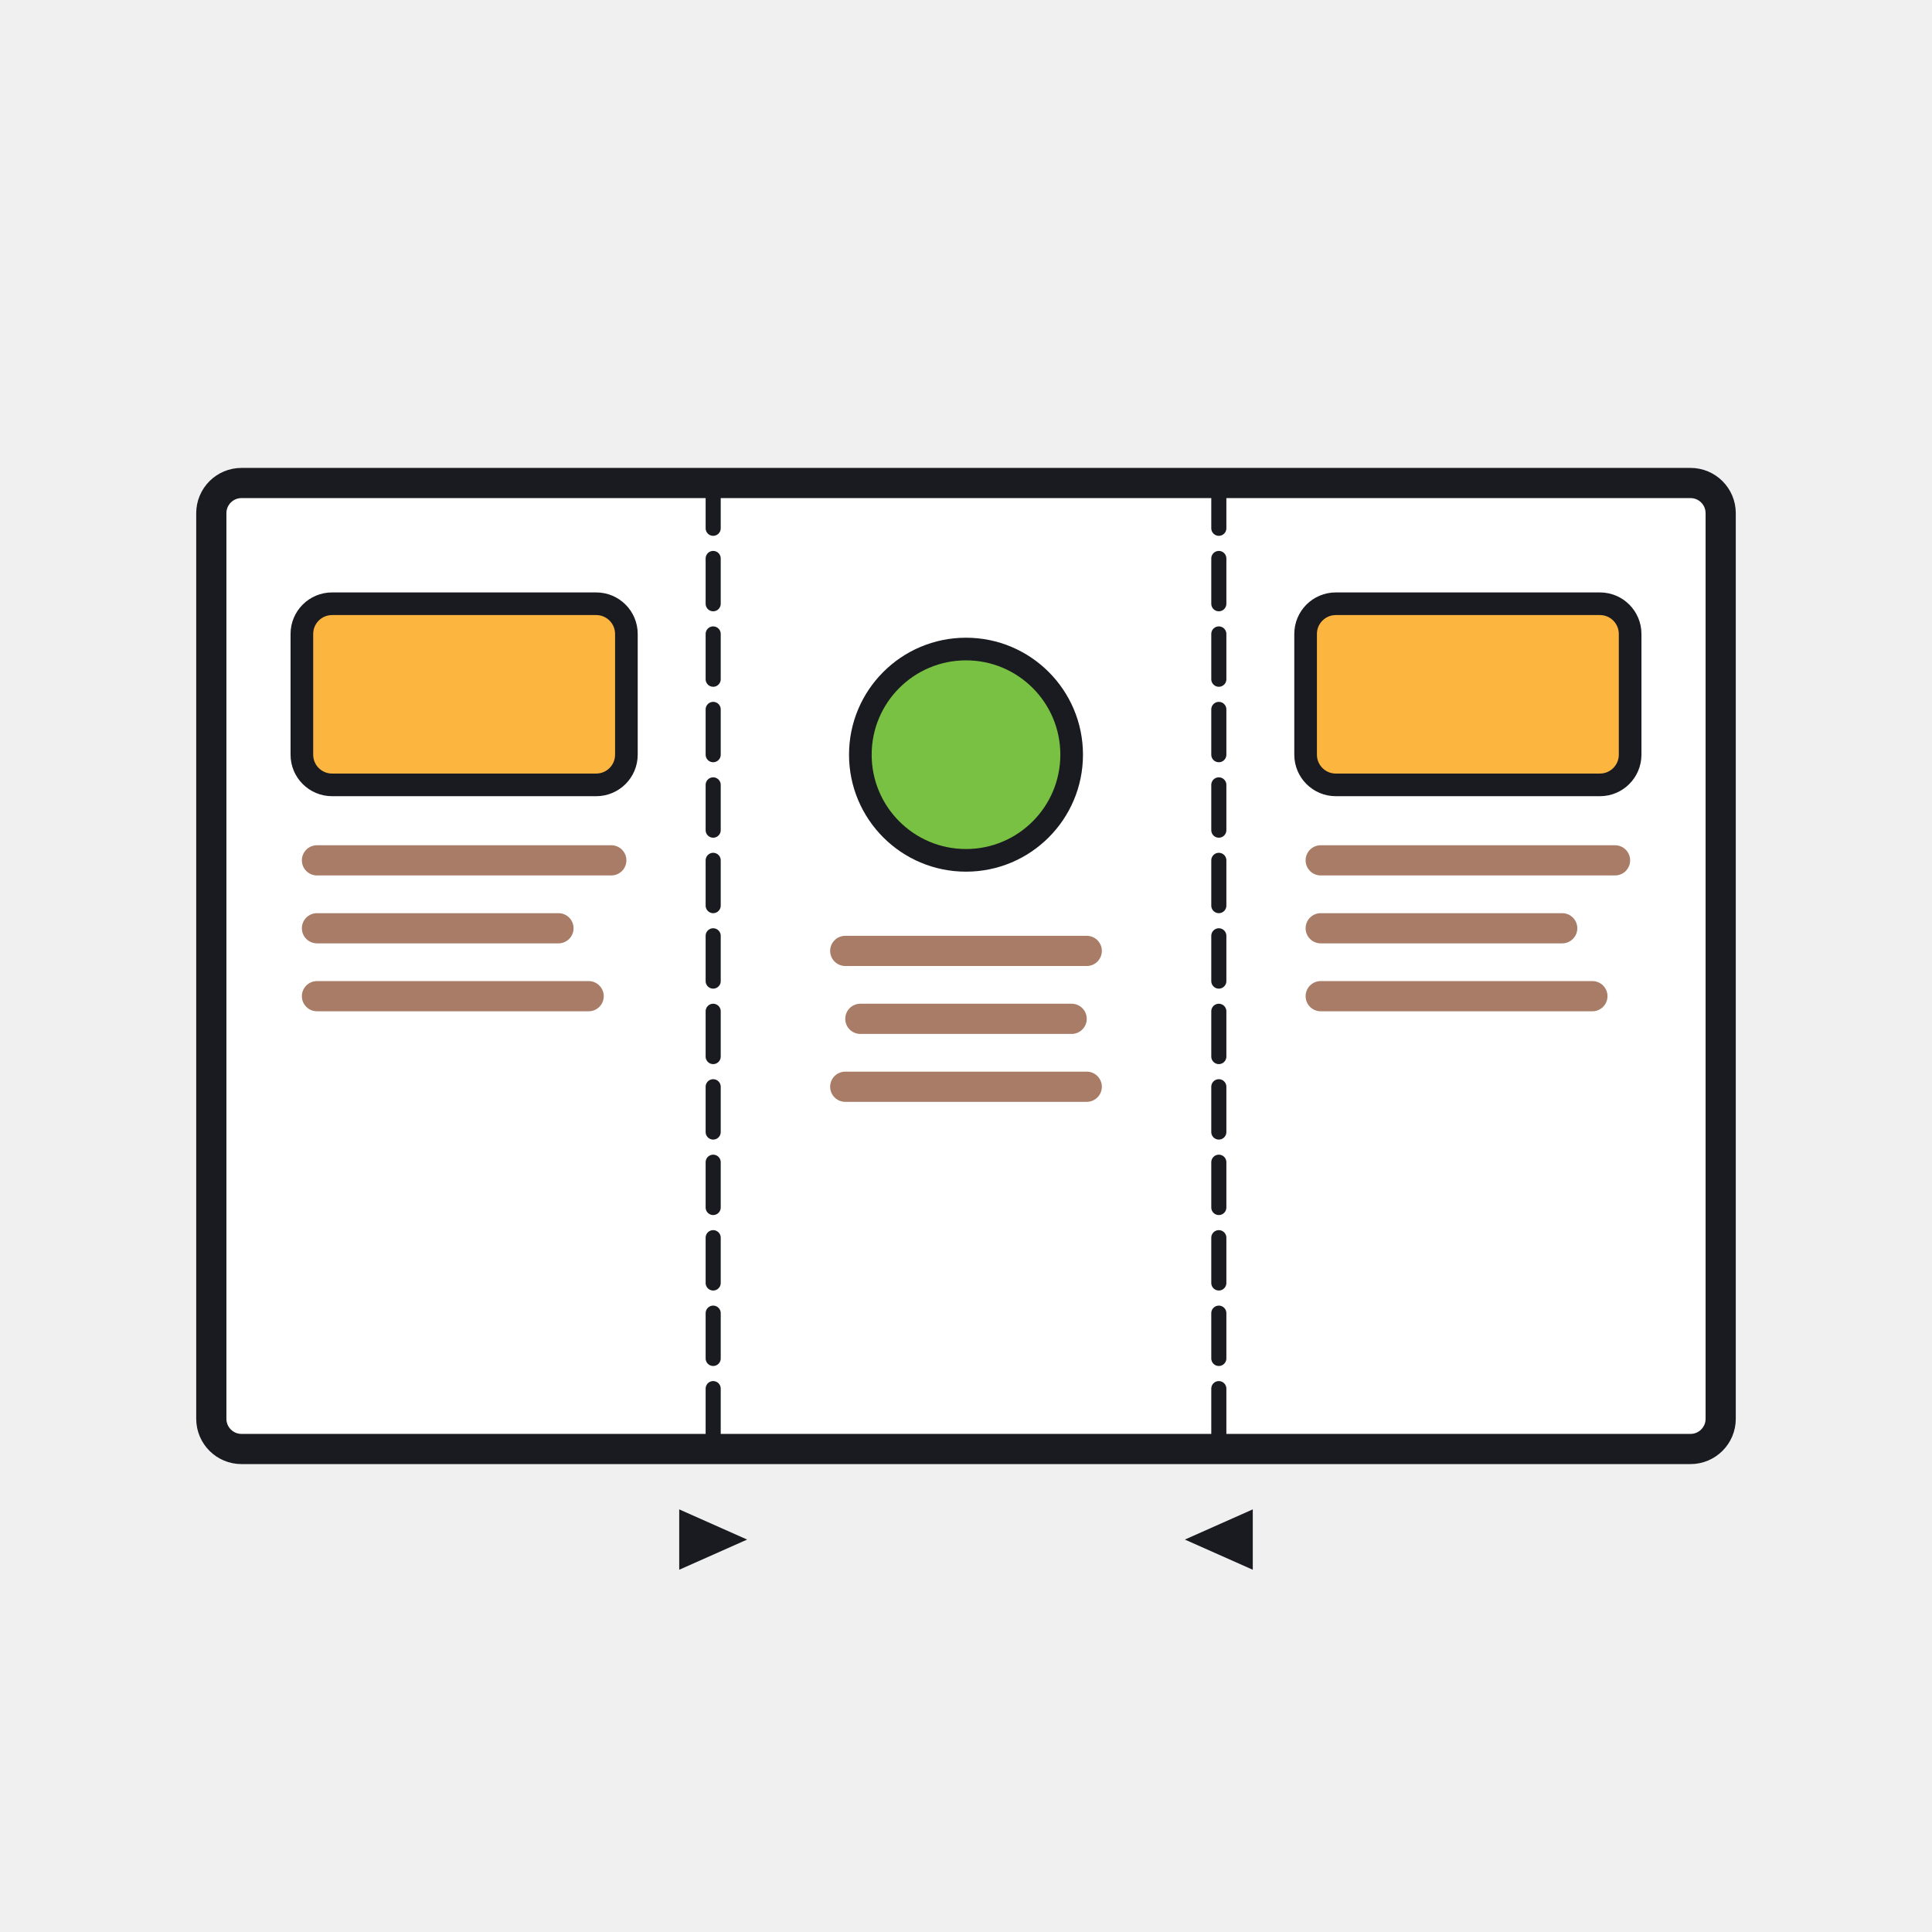
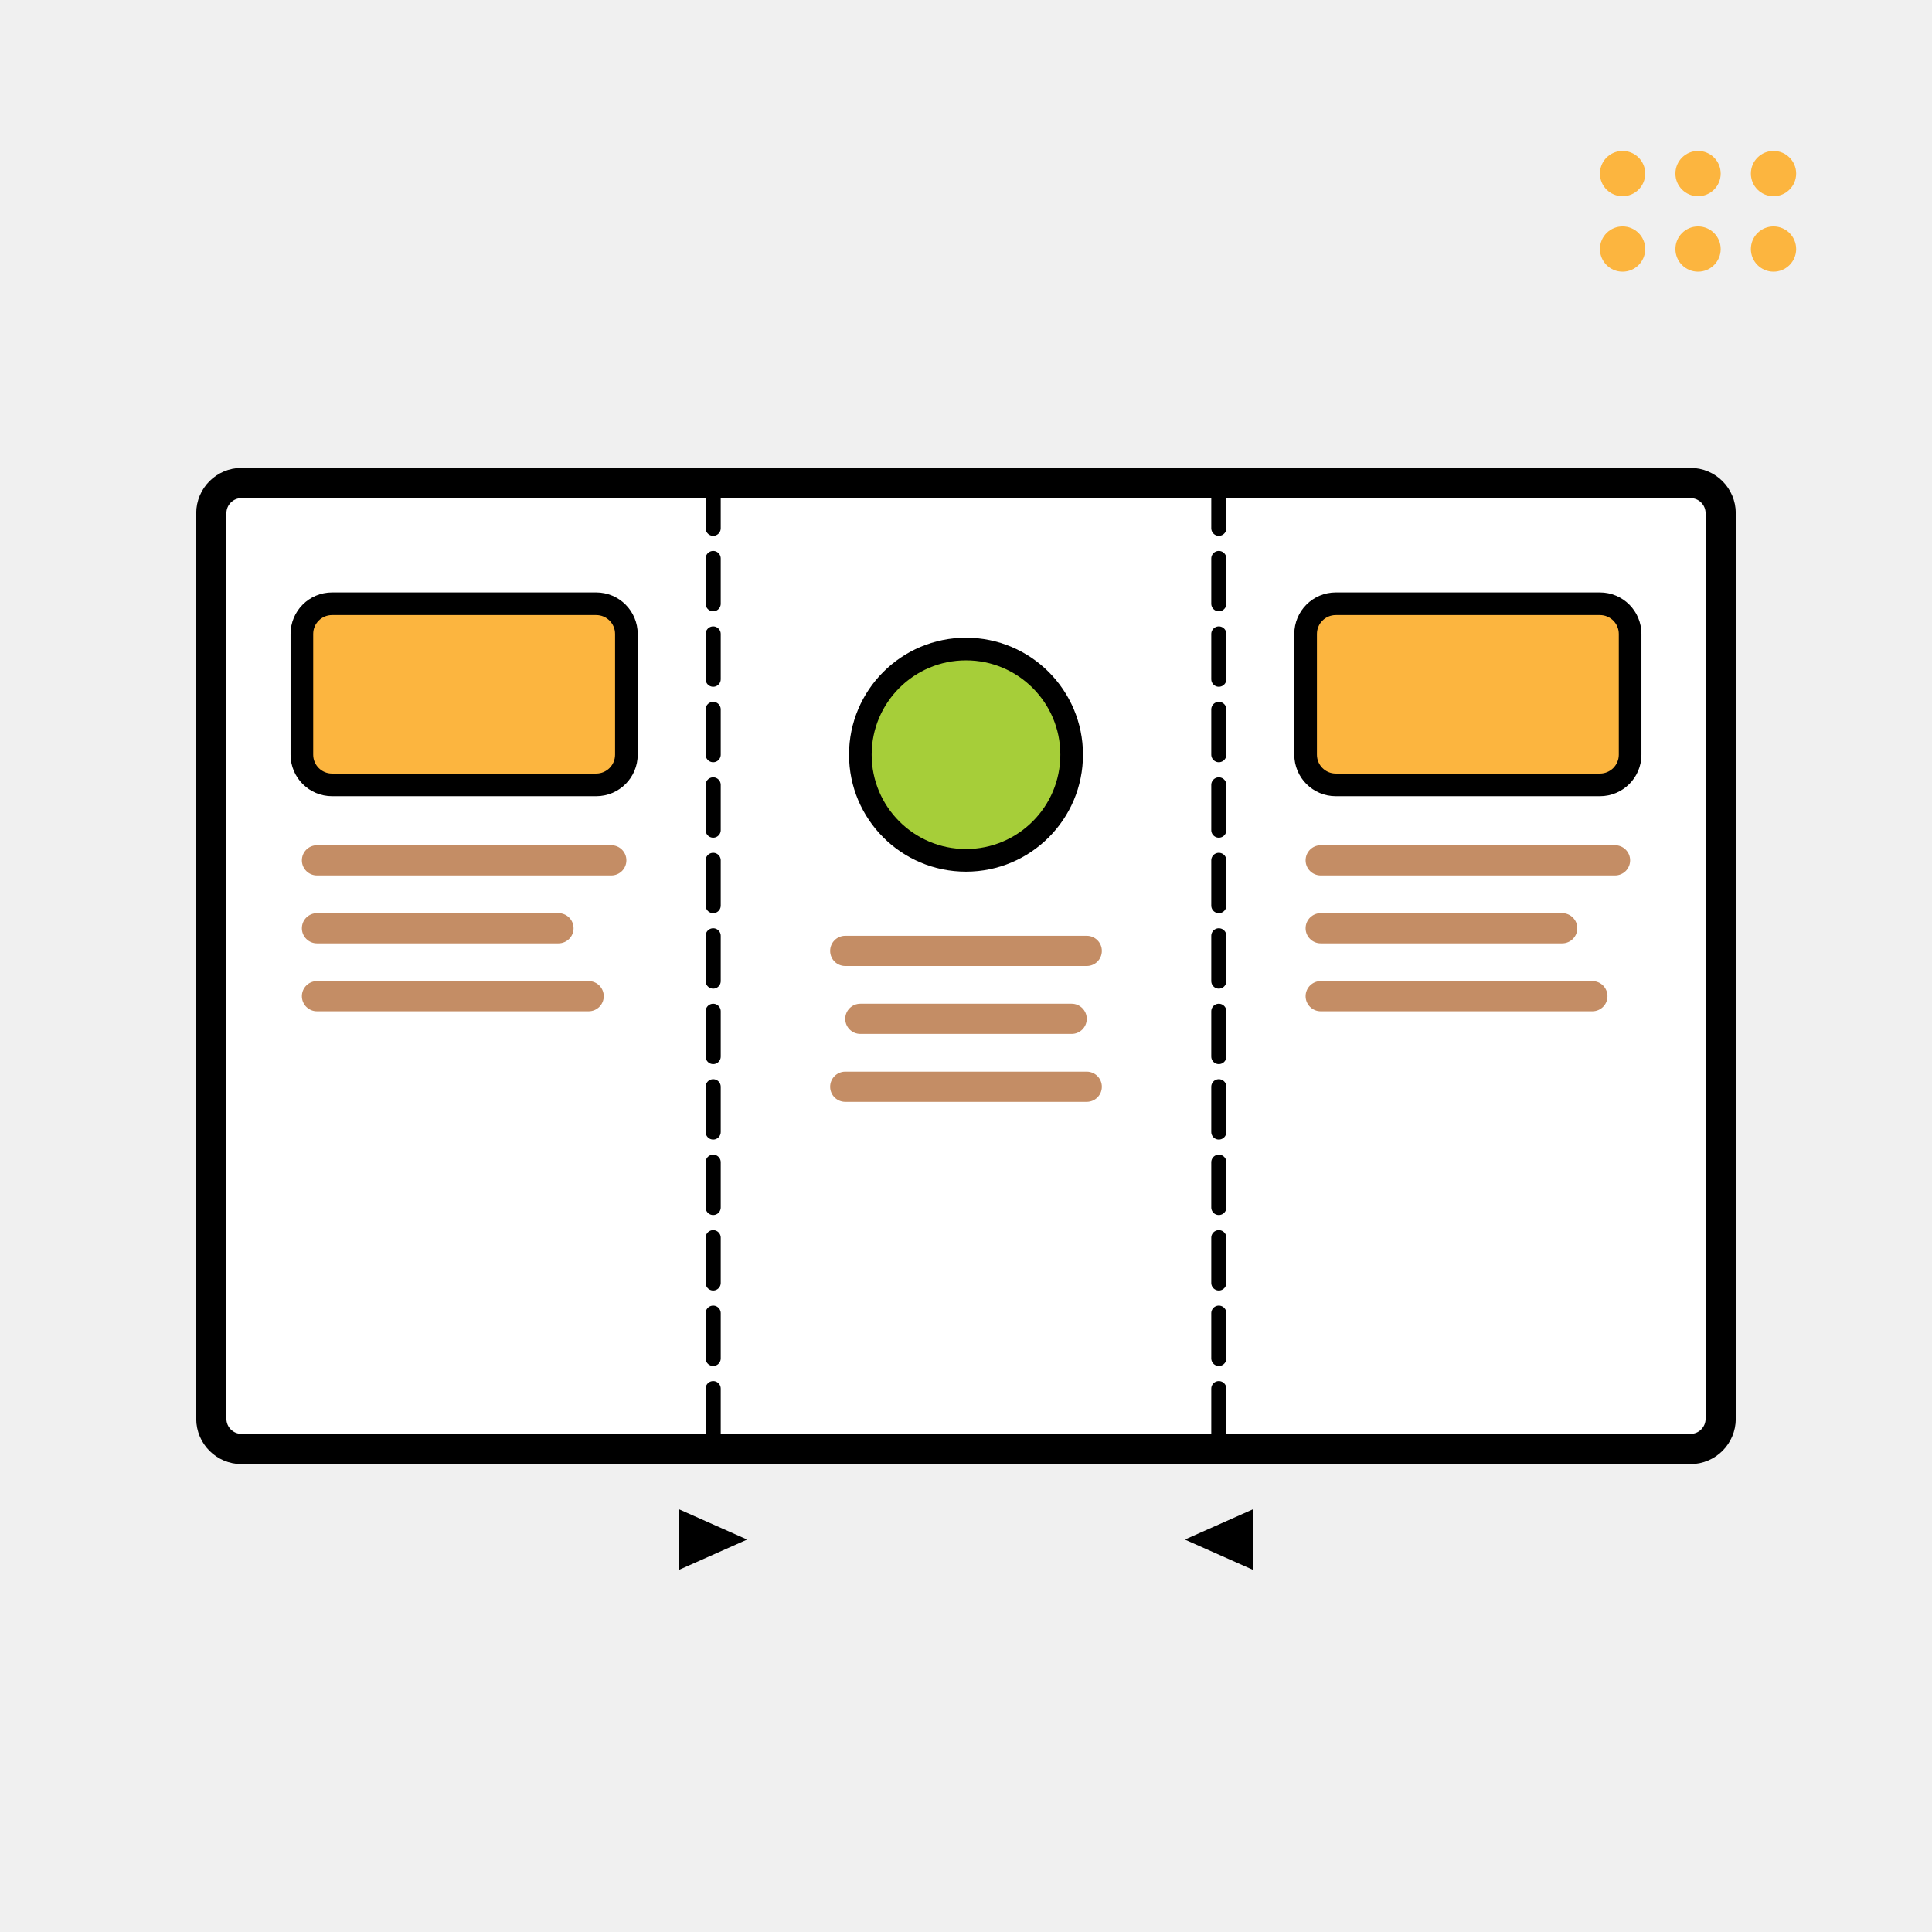
<svg xmlns="http://www.w3.org/2000/svg" viewBox="0 0 512 512" stroke-linecap="round" stroke-linejoin="round">
-   <rect x="56" y="128" width="400" height="256" rx="8" fill="#FFFFFF" stroke="#1A1B20" stroke-width="8" />
-   <line x1="189" y1="128" x2="189" y2="384" stroke="#1A1B20" stroke-width="4" stroke-dasharray="12,8" />
-   <line x1="323" y1="128" x2="323" y2="384" stroke="#1A1B20" stroke-width="4" stroke-dasharray="12,8" />
-   <rect x="80" y="160" width="86" height="48" rx="8" fill="#FCB53F" stroke="#1A1B20" stroke-width="6" />
-   <rect x="80" y="224" width="86" height="8" rx="4" fill="#A87C66" stroke="none" />
-   <rect x="80" y="242" width="72" height="8" rx="4" fill="#A87C66" stroke="none" />
-   <rect x="80" y="260" width="80" height="8" rx="4" fill="#A87C66" stroke="none" />
-   <circle cx="256" cy="200" r="28" fill="#79C143" stroke="#1A1B20" stroke-width="6" />
-   <rect x="220" y="248" width="72" height="8" rx="4" fill="#A87C66" stroke="none" />
-   <rect x="224" y="266" width="64" height="8" rx="4" fill="#A87C66" stroke="none" />
-   <rect x="220" y="284" width="72" height="8" rx="4" fill="#A87C66" stroke="none" />
-   <rect x="346" y="160" width="86" height="48" rx="8" fill="#FCB53F" stroke="#1A1B20" stroke-width="6" />
-   <rect x="346" y="224" width="86" height="8" rx="4" fill="#A87C66" stroke="none" />
-   <rect x="346" y="242" width="72" height="8" rx="4" fill="#A87C66" stroke="none" />
-   <rect x="346" y="260" width="80" height="8" rx="4" fill="#A87C66" stroke="none" />
-   <path d="M180 400 L180 416 L198 408 Z" fill="#1A1B20" stroke="none" />
-   <path d="M332 400 L332 416 L314 408 Z" fill="#1A1B20" stroke="none" />
+   <rect x="56" y="128" width="400" height="256" rx="8" fill="#FFFFFF" stroke="#000000" stroke-width="8" />
+   <line x1="189" y1="128" x2="189" y2="384" stroke="#000000" stroke-width="4" stroke-dasharray="12,8" />
+   <line x1="323" y1="128" x2="323" y2="384" stroke="#000000" stroke-width="4" stroke-dasharray="12,8" />
+   <rect x="80" y="160" width="86" height="48" rx="8" fill="#FCB53F" stroke="#000000" stroke-width="6" />
+   <rect x="80" y="224" width="86" height="8" rx="4" fill="#C48D65" stroke="none" />
+   <rect x="80" y="242" width="72" height="8" rx="4" fill="#C48D65" stroke="none" />
+   <rect x="80" y="260" width="80" height="8" rx="4" fill="#C48D65" stroke="none" />
+   <circle cx="256" cy="200" r="28" fill="#A6CE39" stroke="#000000" stroke-width="6" />
+   <rect x="220" y="248" width="72" height="8" rx="4" fill="#C48D65" stroke="none" />
+   <rect x="224" y="266" width="64" height="8" rx="4" fill="#C48D65" stroke="none" />
+   <rect x="220" y="284" width="72" height="8" rx="4" fill="#C48D65" stroke="none" />
+   <rect x="346" y="160" width="86" height="48" rx="8" fill="#FCB53F" stroke="#000000" stroke-width="6" />
+   <rect x="346" y="224" width="86" height="8" rx="4" fill="#C48D65" stroke="none" />
+   <rect x="346" y="242" width="72" height="8" rx="4" fill="#C48D65" stroke="none" />
+   <rect x="346" y="260" width="80" height="8" rx="4" fill="#C48D65" stroke="none" />
+   <path d="M180 400 L180 416 L198 408 Z" fill="#000000" stroke="none" />
+   <path d="M332 400 L332 416 L314 408 Z" fill="#000000" stroke="none" />
+   <g class="rcp-dot-matrix" aria-hidden="true" fill="#FCB53F">
+     <circle cx="430" cy="46" r="6" />
+     <circle cx="450" cy="46" r="6" />
+     <circle cx="470" cy="46" r="6" />
+     <circle cx="430" cy="66" r="6" />
+     <circle cx="450" cy="66" r="6" />
+     <circle cx="470" cy="66" r="6" />
+   </g>
</svg>
